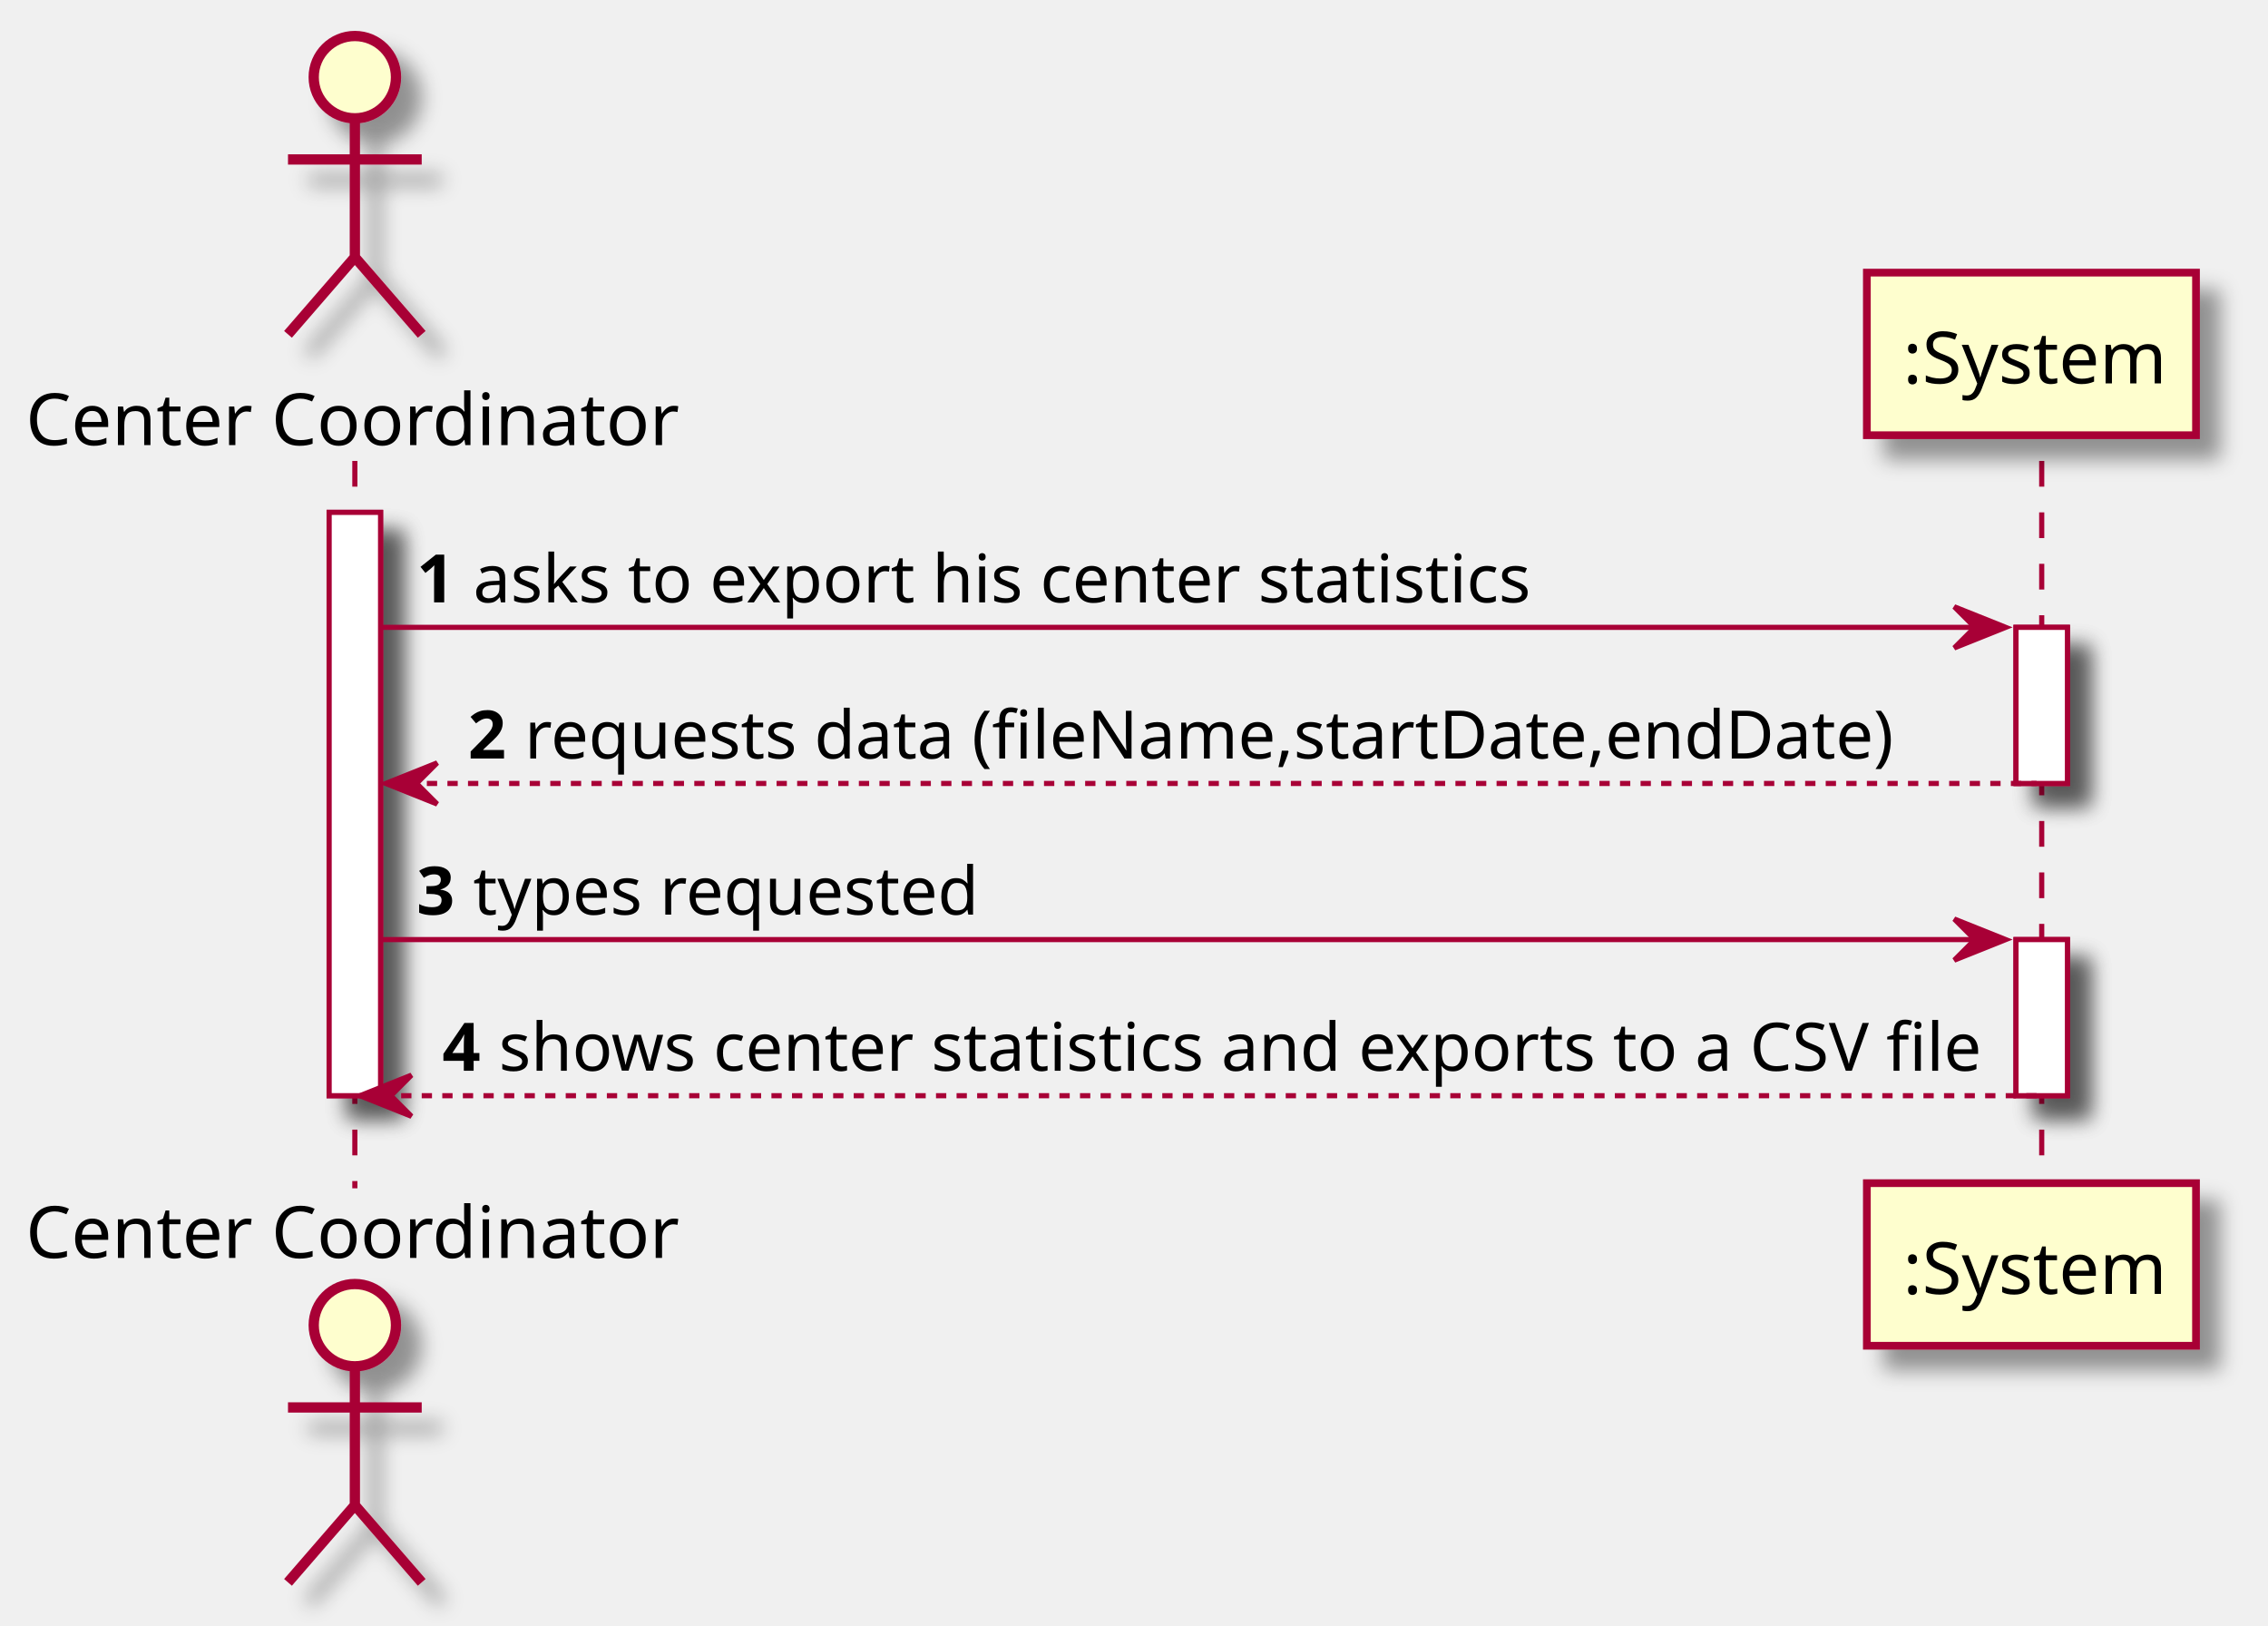
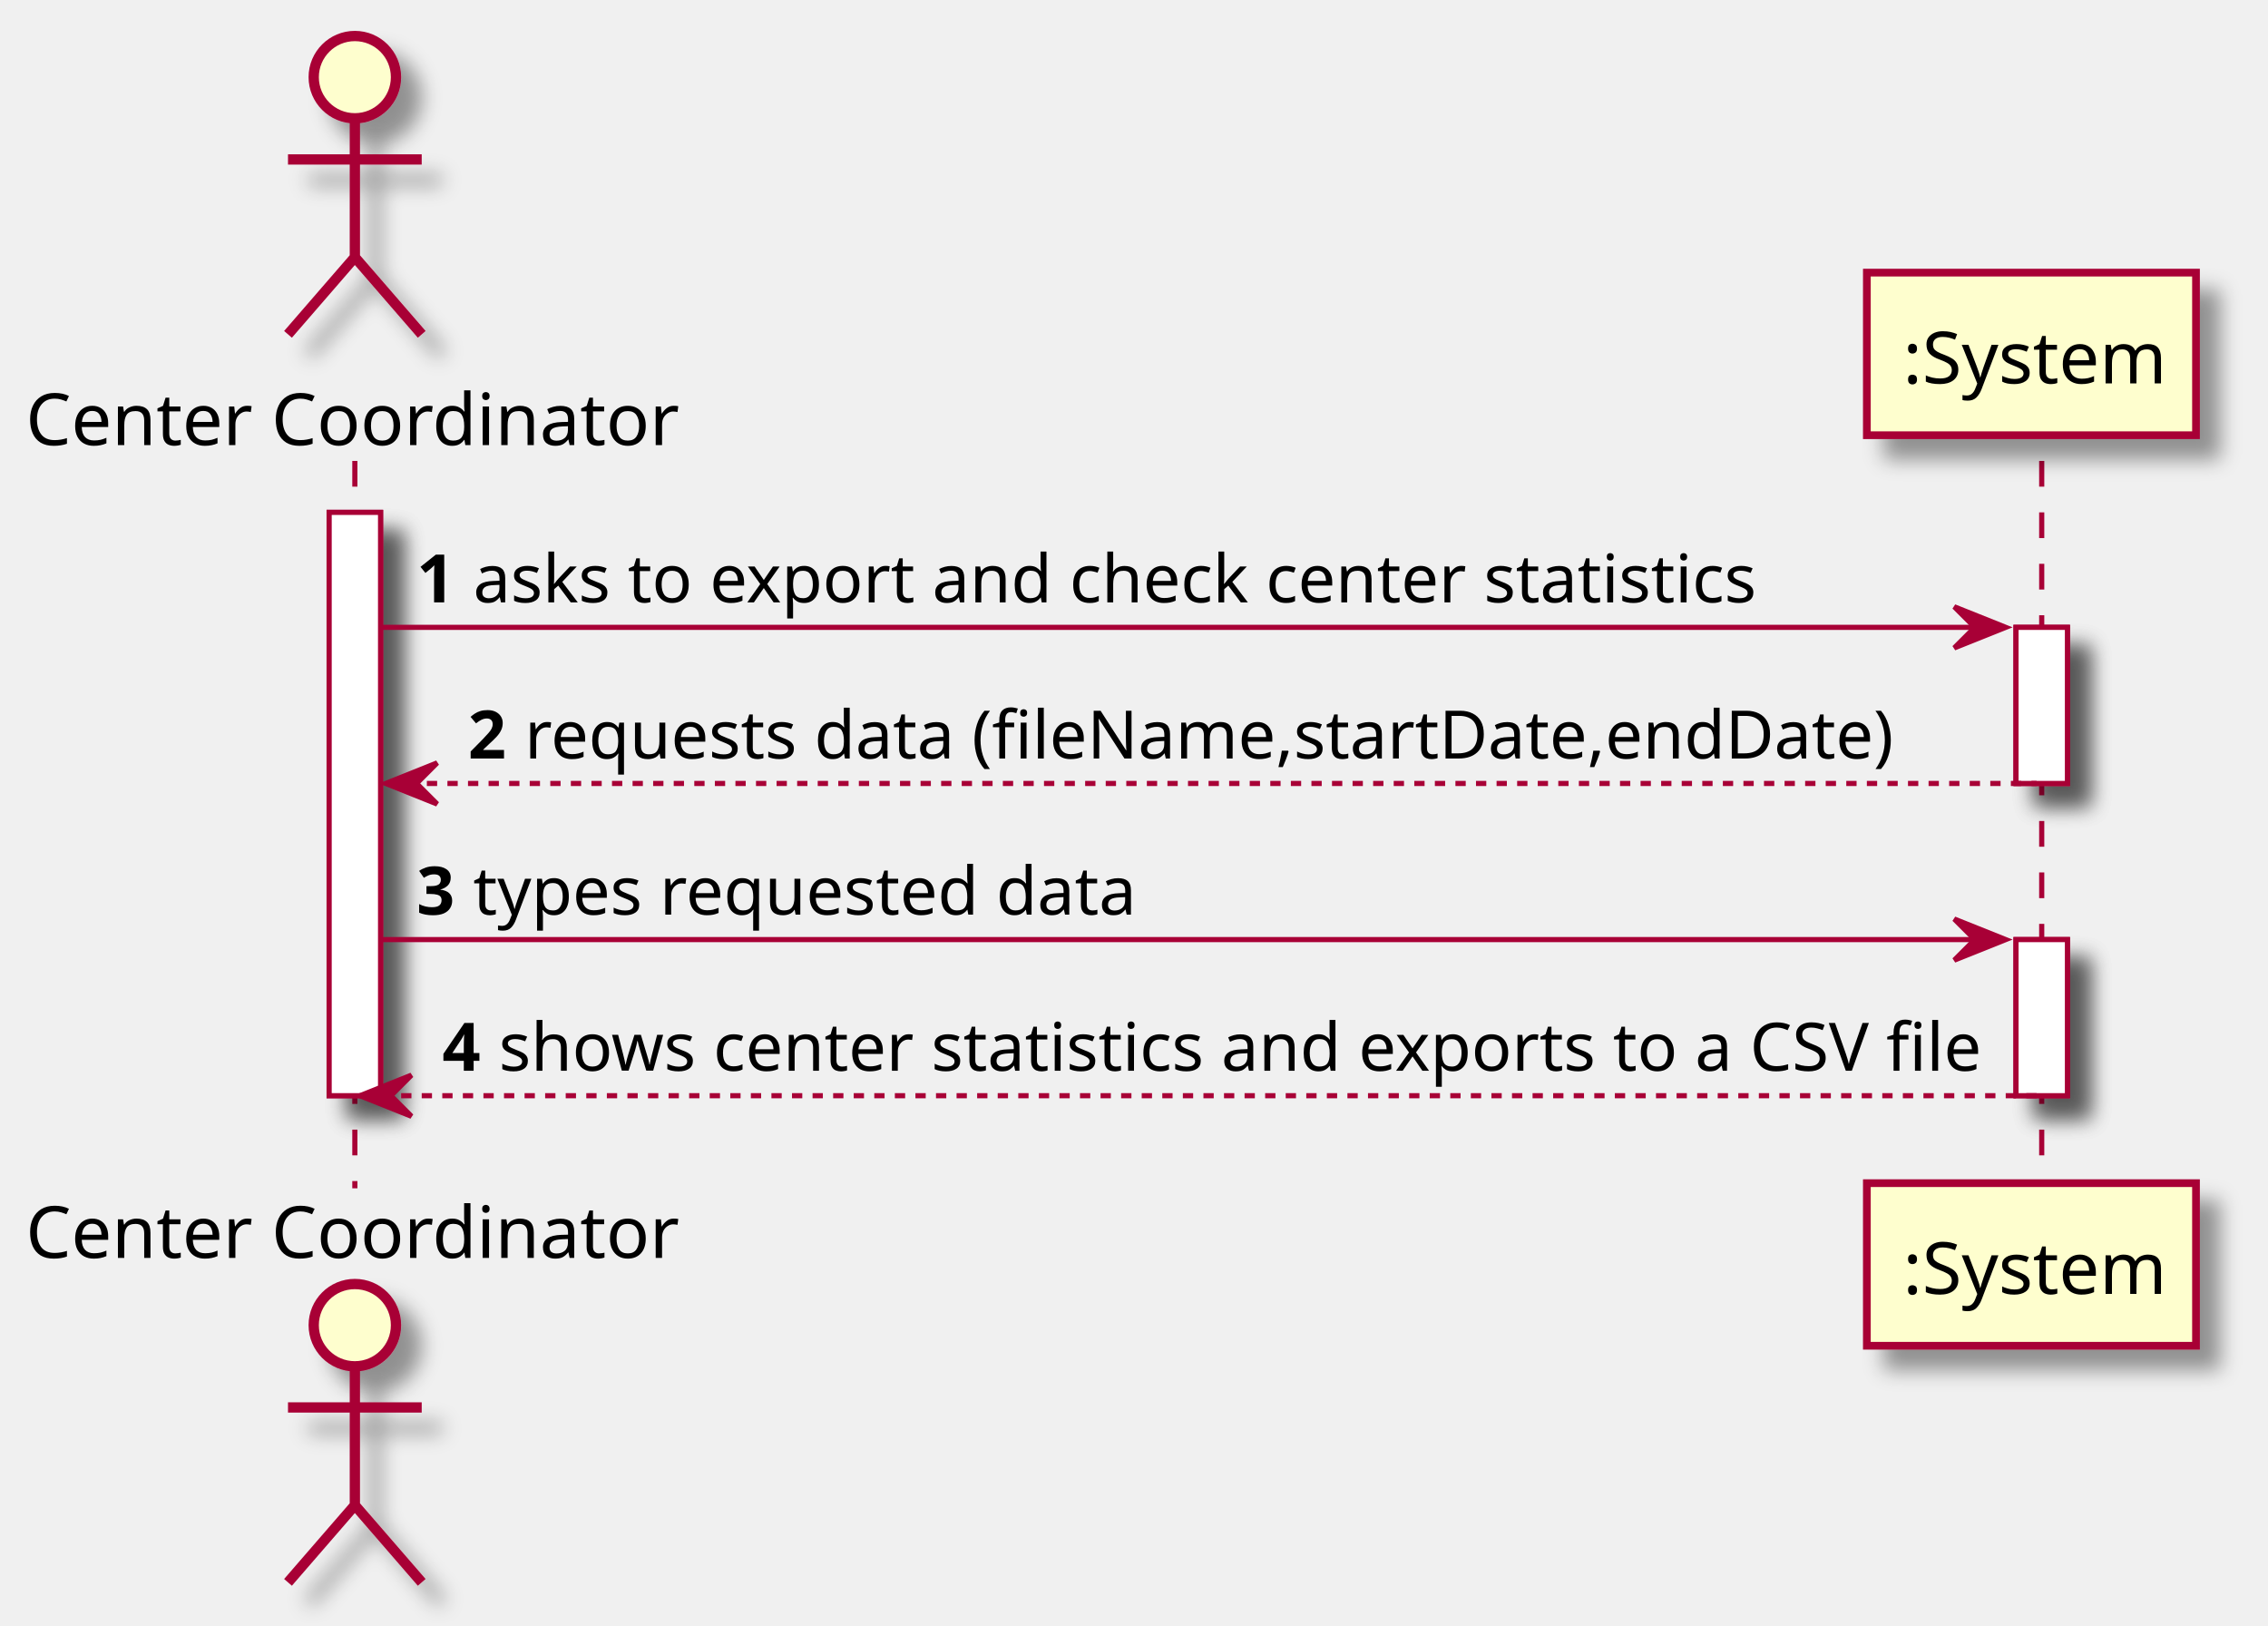
<svg xmlns="http://www.w3.org/2000/svg" contentScriptType="application/ecmascript" contentStyleType="text/css" height="316px" preserveAspectRatio="none" style="width:441px;height:316px;background:#FFFFFF;" version="1.1" viewBox="0 0 441 316" width="441px" zoomAndPan="magnify">
  <defs>
-     <filter height="300%" id="foimj64r0nx98" width="300%" x="-1" y="-1">
+     <filter height="300%" id="f14va0blrnsaah" width="300%" x="-1" y="-1">
      <feGaussianBlur result="blurOut" stdDeviation="2.0" />
      <feColorMatrix in="blurOut" result="blurOut2" type="matrix" values="0 0 0 0 0 0 0 0 0 0 0 0 0 0 0 0 0 0 .4 0" />
      <feOffset dx="4.0" dy="4.0" in="blurOut2" result="blurOut3" />
      <feBlend in="SourceGraphic" in2="blurOut3" mode="normal" />
    </filter>
  </defs>
  <g>
-     <rect fill="#FFFFFF" filter="url(#foimj64r0nx98)" height="113.406" style="stroke:#A80036;stroke-width:1.0;" width="10" x="64" y="99.609" />
-     <rect fill="#FFFFFF" filter="url(#foimj64r0nx98)" height="30.352" style="stroke:#A80036;stroke-width:1.0;" width="10" x="392" y="121.961" />
-     <rect fill="#FFFFFF" filter="url(#foimj64r0nx98)" height="30.352" style="stroke:#A80036;stroke-width:1.0;" width="10" x="392" y="182.664" />
+     <rect fill="#FFFFFF" filter="url(#f14va0blrnsaah)" height="113.406" style="stroke:#A80036;stroke-width:1.0;" width="10" x="64" y="99.609" />
+     <rect fill="#FFFFFF" filter="url(#f14va0blrnsaah)" height="30.352" style="stroke:#A80036;stroke-width:1.0;" width="10" x="392" y="121.961" />
+     <rect fill="#FFFFFF" filter="url(#f14va0blrnsaah)" height="30.352" style="stroke:#A80036;stroke-width:1.0;" width="10" x="392" y="182.664" />
    <line style="stroke:#A80036;stroke-width:1.0;stroke-dasharray:5.0,5.0;" x1="69" x2="69" y1="89.609" y2="231.016" />
    <line style="stroke:#A80036;stroke-width:1.0;stroke-dasharray:5.0,5.0;" x1="397" x2="397" y1="89.609" y2="231.016" />
    <text fill="#000000" font-family="sans-serif" font-size="14" lengthAdjust="spacing" textLength="122" x="5" y="86.533">Center Coordinator</text>
-     <ellipse cx="69" cy="15" fill="#FEFECE" filter="url(#foimj64r0nx98)" rx="8" ry="8" style="stroke:#A80036;stroke-width:2.0;" />
-     <path d="M69,23 L69,50 M56,31 L82,31 M69,50 L56,65 M69,50 L82,65 " fill="none" filter="url(#foimj64r0nx98)" style="stroke:#A80036;stroke-width:2.0;" />
+     <ellipse cx="69" cy="15" fill="#FEFECE" filter="url(#f14va0blrnsaah)" rx="8" ry="8" style="stroke:#A80036;stroke-width:2.0;" />
+     <path d="M69,23 L69,50 M56,31 L82,31 M69,50 L56,65 M69,50 L82,65 " fill="none" filter="url(#f14va0blrnsaah)" style="stroke:#A80036;stroke-width:2.0;" />
    <text fill="#000000" font-family="sans-serif" font-size="14" lengthAdjust="spacing" textLength="122" x="5" y="244.549">Center Coordinator</text>
-     <ellipse cx="69" cy="257.625" fill="#FEFECE" filter="url(#foimj64r0nx98)" rx="8" ry="8" style="stroke:#A80036;stroke-width:2.0;" />
-     <path d="M69,265.625 L69,292.625 M56,273.625 L82,273.625 M69,292.625 L56,307.625 M69,292.625 L82,307.625 " fill="none" filter="url(#foimj64r0nx98)" style="stroke:#A80036;stroke-width:2.0;" />
-     <rect fill="#FEFECE" filter="url(#foimj64r0nx98)" height="31.609" style="stroke:#A80036;stroke-width:1.5;" width="64" x="363" y="53" />
+     <ellipse cx="69" cy="257.625" fill="#FEFECE" filter="url(#f14va0blrnsaah)" rx="8" ry="8" style="stroke:#A80036;stroke-width:2.0;" />
+     <path d="M69,265.625 L69,292.625 M56,273.625 L82,273.625 M69,292.625 L56,307.625 M69,292.625 L82,307.625 " fill="none" filter="url(#f14va0blrnsaah)" style="stroke:#A80036;stroke-width:2.0;" />
+     <rect fill="#FEFECE" filter="url(#f14va0blrnsaah)" height="31.609" style="stroke:#A80036;stroke-width:1.5;" width="64" x="363" y="53" />
    <text fill="#000000" font-family="sans-serif" font-size="14" lengthAdjust="spacing" textLength="50" x="370" y="74.533">:System</text>
-     <rect fill="#FEFECE" filter="url(#foimj64r0nx98)" height="31.609" style="stroke:#A80036;stroke-width:1.5;" width="64" x="363" y="230.016" />
+     <rect fill="#FEFECE" filter="url(#f14va0blrnsaah)" height="31.609" style="stroke:#A80036;stroke-width:1.5;" width="64" x="363" y="230.016" />
    <text fill="#000000" font-family="sans-serif" font-size="14" lengthAdjust="spacing" textLength="50" x="370" y="251.549">:System</text>
-     <rect fill="#FFFFFF" filter="url(#foimj64r0nx98)" height="113.406" style="stroke:#A80036;stroke-width:1.0;" width="10" x="64" y="99.609" />
-     <rect fill="#FFFFFF" filter="url(#foimj64r0nx98)" height="30.352" style="stroke:#A80036;stroke-width:1.0;" width="10" x="392" y="121.961" />
-     <rect fill="#FFFFFF" filter="url(#foimj64r0nx98)" height="30.352" style="stroke:#A80036;stroke-width:1.0;" width="10" x="392" y="182.664" />
+     <rect fill="#FFFFFF" filter="url(#f14va0blrnsaah)" height="113.406" style="stroke:#A80036;stroke-width:1.0;" width="10" x="64" y="99.609" />
+     <rect fill="#FFFFFF" filter="url(#f14va0blrnsaah)" height="30.352" style="stroke:#A80036;stroke-width:1.0;" width="10" x="392" y="121.961" />
+     <rect fill="#FFFFFF" filter="url(#f14va0blrnsaah)" height="30.352" style="stroke:#A80036;stroke-width:1.0;" width="10" x="392" y="182.664" />
    <polygon fill="#A80036" points="380,117.961,390,121.961,380,125.961,384,121.961" style="stroke:#A80036;stroke-width:1.0;" />
    <line style="stroke:#A80036;stroke-width:1.0;" x1="74" x2="386" y1="121.961" y2="121.961" />
    <text fill="#000000" font-family="sans-serif" font-size="13" font-weight="bold" lengthAdjust="spacing" textLength="7" x="81" y="117.105">1</text>
-     <text fill="#000000" font-family="sans-serif" font-size="13" lengthAdjust="spacing" textLength="201" x="92" y="117.105">asks to export his center statistics</text>
+     <text fill="#000000" font-family="sans-serif" font-size="13" lengthAdjust="spacing" textLength="244" x="92" y="117.105">asks to export and check center statistics</text>
    <polygon fill="#A80036" points="85,148.312,75,152.312,85,156.312,81,152.312" style="stroke:#A80036;stroke-width:1.0;" />
    <line style="stroke:#A80036;stroke-width:1.0;stroke-dasharray:2.0,2.0;" x1="79" x2="396" y1="152.312" y2="152.312" />
    <text fill="#000000" font-family="sans-serif" font-size="13" font-weight="bold" lengthAdjust="spacing" textLength="7" x="91" y="147.456">2</text>
    <text fill="#000000" font-family="sans-serif" font-size="13" lengthAdjust="spacing" textLength="250" x="102" y="147.456">requests data (fileName,startDate,endDate)</text>
    <polygon fill="#A80036" points="380,178.664,390,182.664,380,186.664,384,182.664" style="stroke:#A80036;stroke-width:1.0;" />
    <line style="stroke:#A80036;stroke-width:1.0;" x1="74" x2="386" y1="182.664" y2="182.664" />
    <text fill="#000000" font-family="sans-serif" font-size="13" font-weight="bold" lengthAdjust="spacing" textLength="7" x="81" y="177.808">3</text>
-     <text fill="#000000" font-family="sans-serif" font-size="13" lengthAdjust="spacing" textLength="93" x="92" y="177.808">types requested</text>
+     <text fill="#000000" font-family="sans-serif" font-size="13" lengthAdjust="spacing" textLength="122" x="92" y="177.808">types requested data</text>
    <polygon fill="#A80036" points="80,209.016,70,213.016,80,217.016,76,213.016" style="stroke:#A80036;stroke-width:1.0;" />
    <line style="stroke:#A80036;stroke-width:1.0;stroke-dasharray:2.0,2.0;" x1="74" x2="396" y1="213.016" y2="213.016" />
    <text fill="#000000" font-family="sans-serif" font-size="13" font-weight="bold" lengthAdjust="spacing" textLength="7" x="86" y="208.159">4</text>
    <text fill="#000000" font-family="sans-serif" font-size="13" lengthAdjust="spacing" textLength="283" x="97" y="208.159">shows center statistics and exports to a CSV file</text>
  </g>
</svg>
